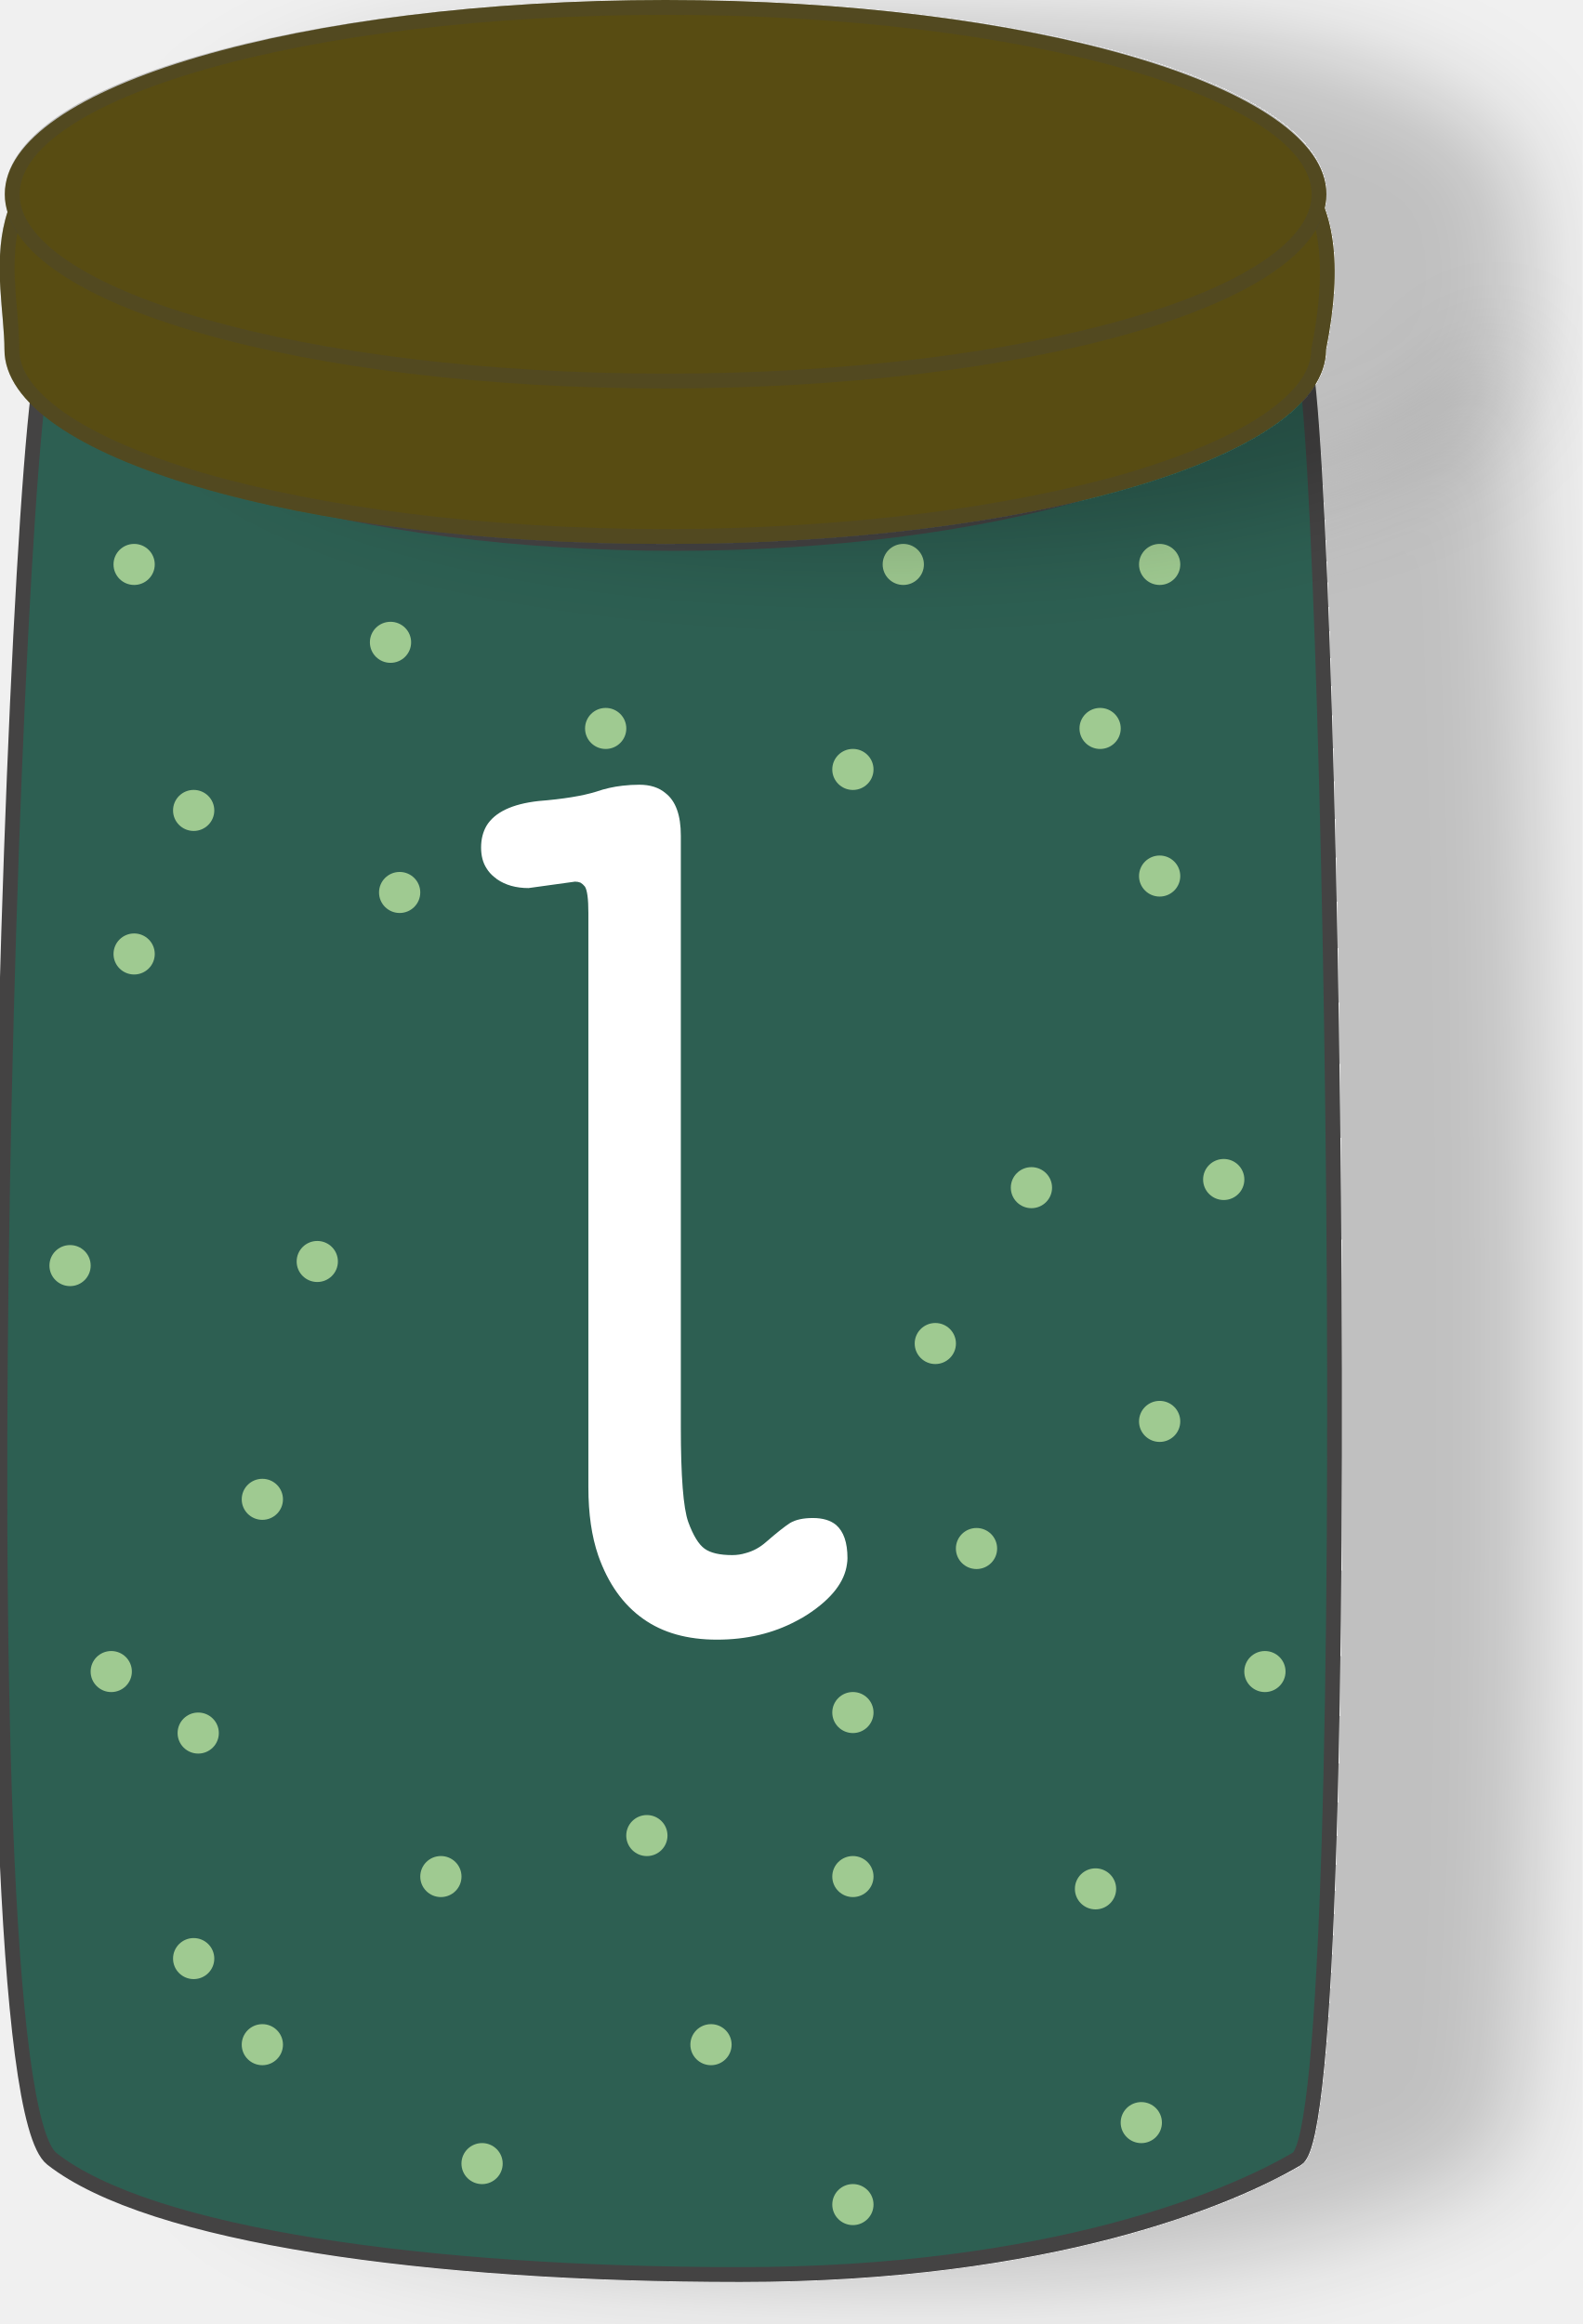
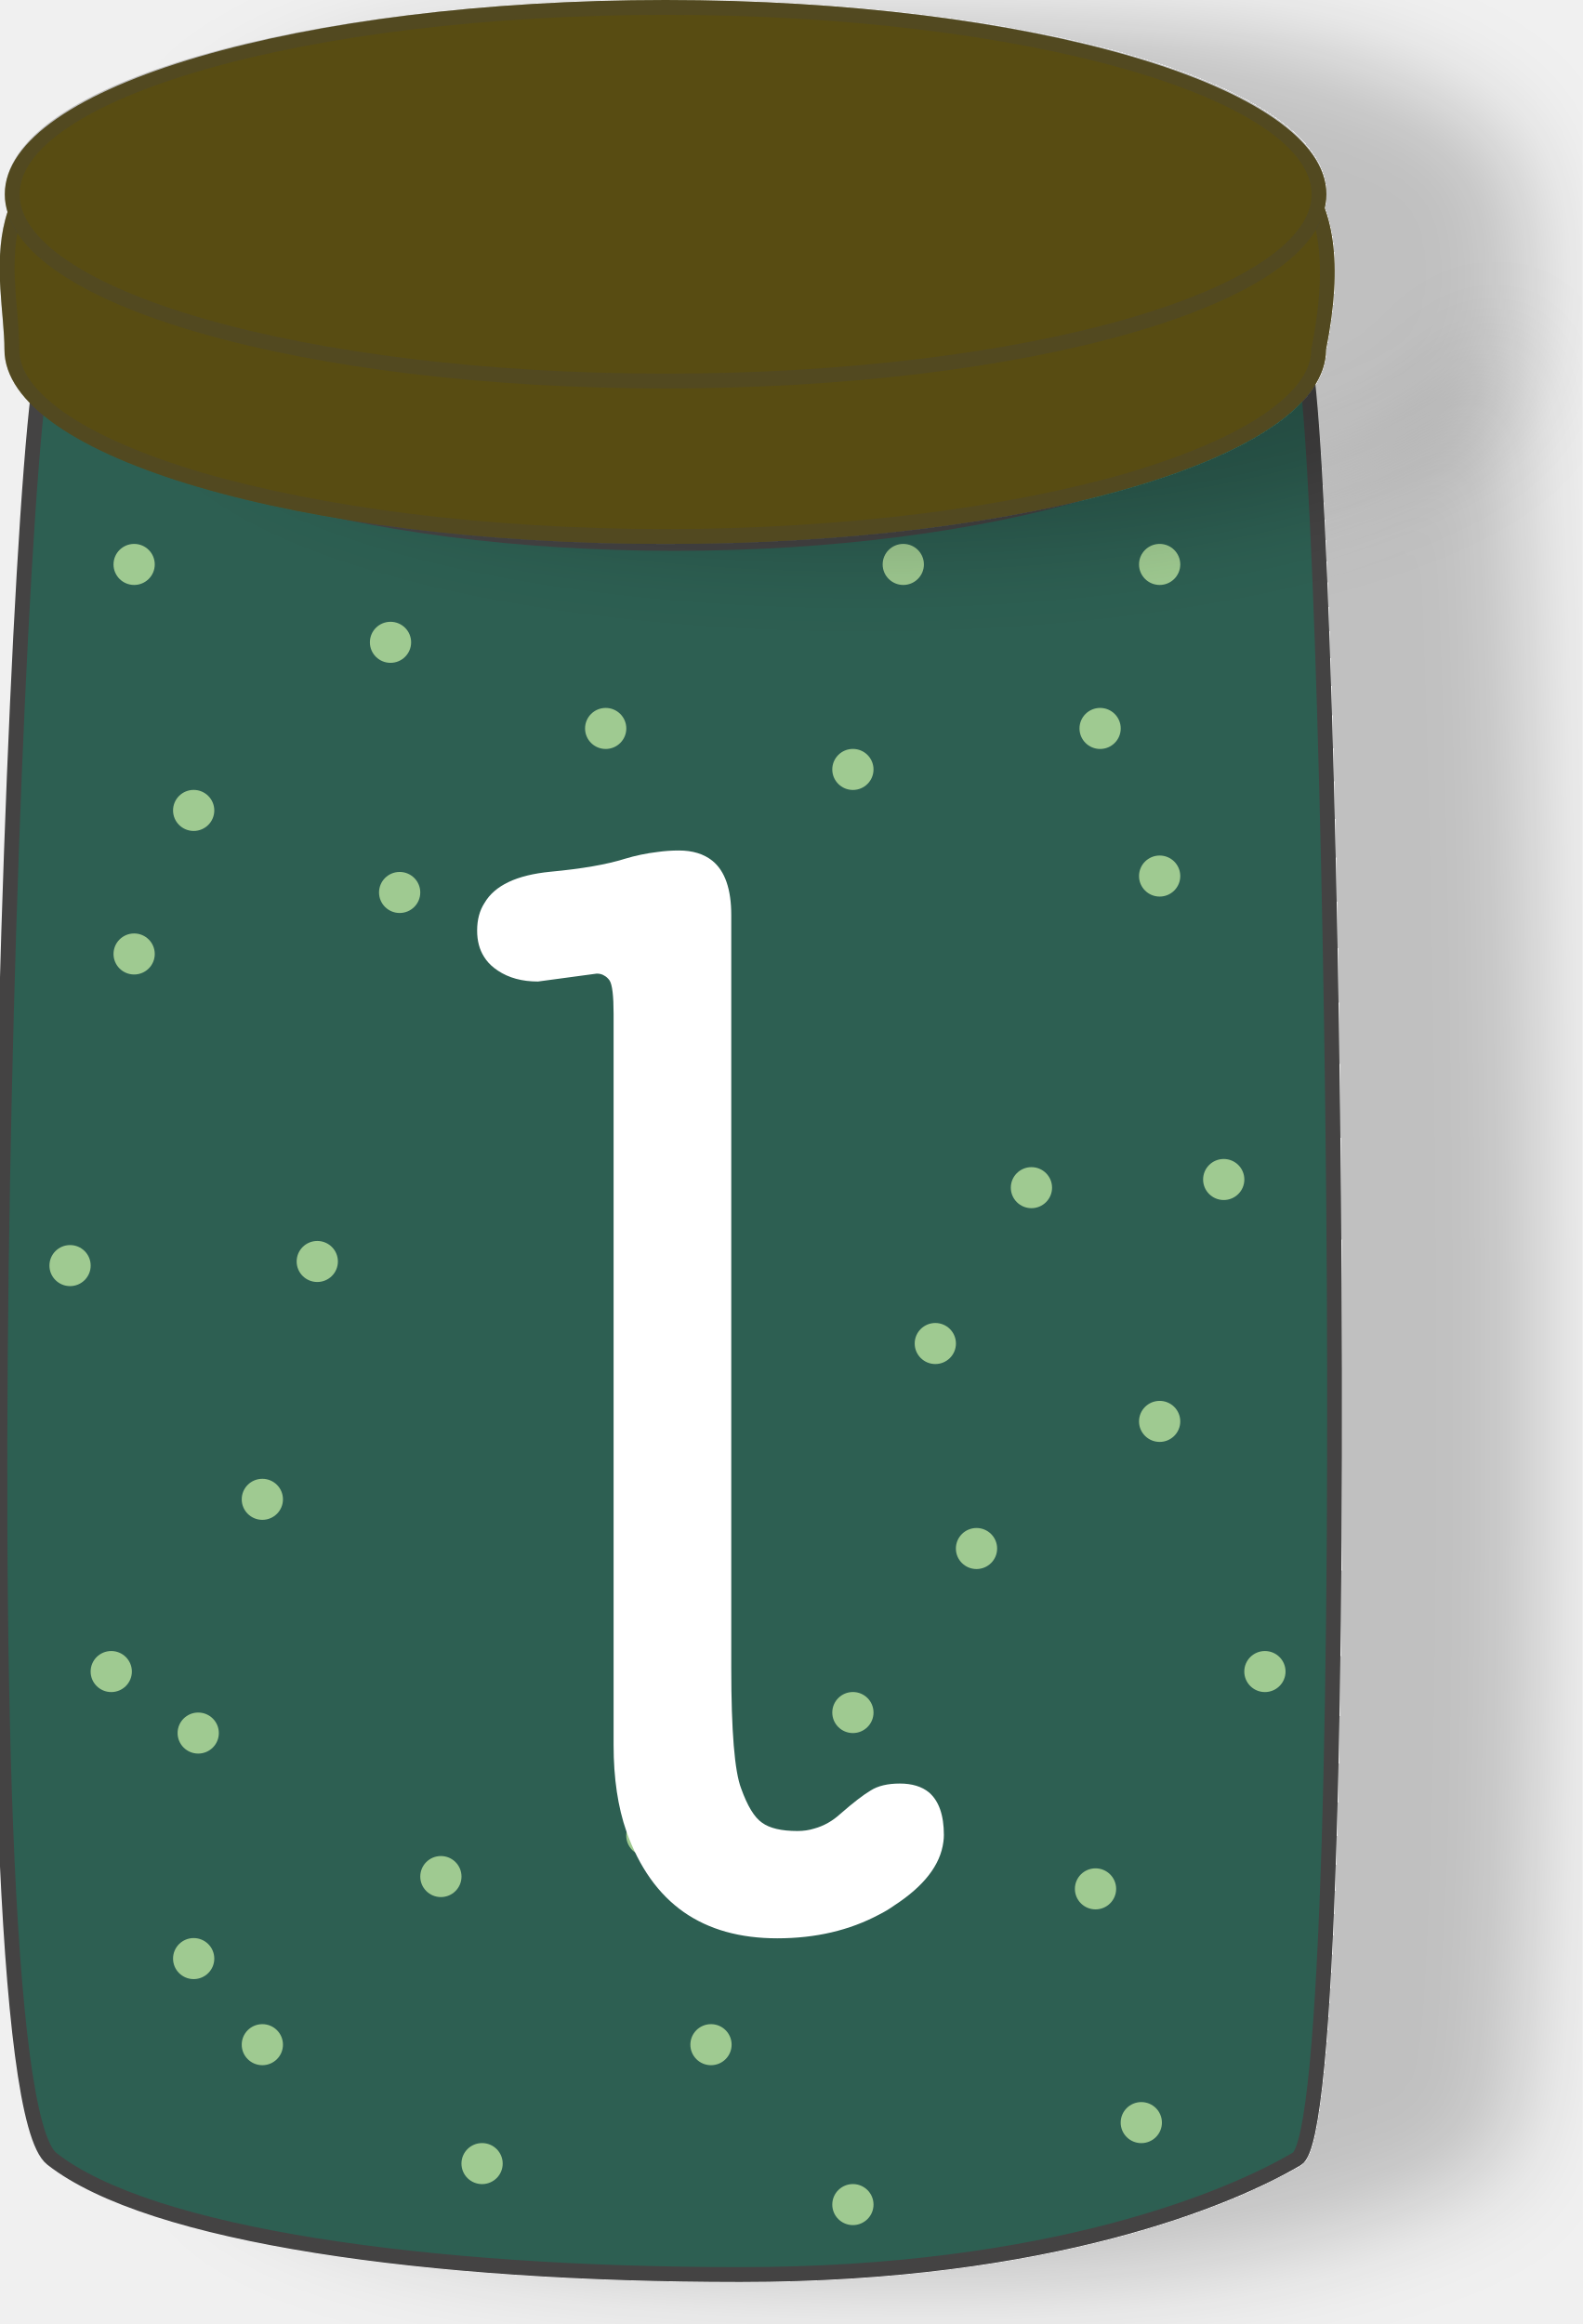
<svg xmlns="http://www.w3.org/2000/svg" width="32" height="47" viewBox="0 0 32 47" fill="none">
  <defs>
    <filter id="filter_71_496_dd" x="-0.152" y="3.85" width="34.303" height="45.3" filterUnits="userSpaceOnUse" color-interpolation-filters="sRGB">
      <feFlood flood-opacity="0" result="BackgroundImageFix" />
      <feColorMatrix in="SourceAlpha" type="matrix" values="0 0 0 0 0 0 0 0 0 0 0 0 0 0 0 0 0 0 127 0" result="hardAlpha" />
      <feOffset dx="4" dy="0" />
      <feGaussianBlur stdDeviation="1" />
      <feComposite in2="hardAlpha" operator="out" k2="-1" k3="1" />
      <feColorMatrix type="matrix" values="0 0 0 0 0 0 0 0 0 0 0 0 0 0 0 0 0 0 0.2 0" />
      <feBlend mode="normal" in2="BackgroundImageFix" result="effect_dropShadow_1" />
      <feBlend mode="normal" in="SourceGraphic" in2="effect_dropShadow_1" result="shape" />
    </filter>
    <filter id="filter_71_531_dd" x="0" y="-3" width="34" height="17" filterUnits="userSpaceOnUse" color-interpolation-filters="sRGB">
      <feFlood flood-opacity="0" result="BackgroundImageFix" />
      <feColorMatrix in="SourceAlpha" type="matrix" values="0 0 0 0 0 0 0 0 0 0 0 0 0 0 0 0 0 0 127 0" result="hardAlpha" />
      <feOffset dx="4" dy="0" />
      <feGaussianBlur stdDeviation="1" />
      <feComposite in2="hardAlpha" operator="out" k2="-1" k3="1" />
      <feColorMatrix type="matrix" values="0 0 0 0 0 0 0 0 0 0 0 0 0 0 0 0 0 0 0.2 0" />
      <feBlend mode="normal" in2="BackgroundImageFix" result="effect_dropShadow_1" />
      <feBlend mode="normal" in="SourceGraphic" in2="effect_dropShadow_1" result="shape" />
    </filter>
    <clipPath id="clip71_495">
      <rect id="bankaL" width="32" height="47" fill="white" fill-opacity="0" />
    </clipPath>
  </defs>
  <rect id="bankaL" width="32" height="47" fill="#FFFFFF" fill-opacity="0" />
  <g clip-path="url(#clip71_495)">
    <g filter="url(#filter_71_496_dd)">
      <path id="Прямоугольник 32" d="M1.05 7.1C1.71 9.43 7.34 10.99 13.64 10.99C19.93 10.99 25.57 9.43 26.23 7.1C26.89 4.77 27.55 42.88 26.23 43.66C24.91 44.44 21.26 46 14.97 46C8.67 46 3.04 45.22 1.05 43.66C-0.94 42.11 0.38 4.77 1.05 7.1Z" fill="#2D5F52" fill-opacity="1" fill-rule="evenodd" />
      <path id="Прямоугольник 32" d="M26.23 43.66C24.91 44.44 21.26 46 14.97 46C8.67 46 3.04 45.22 1.05 43.66C-0.94 42.11 0.38 4.77 1.05 7.1C1.71 9.43 7.34 10.99 13.64 10.99C19.93 10.99 25.57 9.43 26.23 7.1C26.89 4.77 27.55 42.88 26.23 43.66Z" stroke="#444343" stroke-opacity="1" stroke-width="0.3" />
    </g>
    <ellipse id="Эллипс 15" cx="5.306" cy="41.351" rx="0.417" ry="0.415" fill="#9FCA91" fill-opacity="1" />
    <ellipse id="Эллипс 15" cx="19.75" cy="31.317" rx="0.417" ry="0.415" fill="#9FCA91" fill-opacity="1" />
    <ellipse id="Эллипс 15" cx="22.157" cy="38.2" rx="0.417" ry="0.415" fill="#9FCA91" fill-opacity="1" />
    <ellipse id="Эллипс 15" cx="14.38" cy="41.351" rx="0.417" ry="0.415" fill="#9FCA91" fill-opacity="1" />
    <ellipse id="Эллипс 15" cx="4.009" cy="35.049" rx="0.417" ry="0.415" fill="#9FCA91" fill-opacity="1" />
    <ellipse id="Эллипс 15" cx="23.454" cy="28.746" rx="0.417" ry="0.415" fill="#9FCA91" fill-opacity="1" />
    <ellipse id="Эллипс 15" cx="20.861" cy="24.019" rx="0.417" ry="0.415" fill="#9FCA91" fill-opacity="1" />
    <ellipse id="Эллипс 15" cx="18.917" cy="27.171" rx="0.417" ry="0.415" fill="#9FCA91" fill-opacity="1" />
    <ellipse id="Эллипс 15" cx="1.417" cy="25.595" rx="0.417" ry="0.415" fill="#9FCA91" fill-opacity="1" />
    <ellipse id="Эллипс 15" cx="2.713" cy="19.293" rx="0.417" ry="0.415" fill="#9FCA91" fill-opacity="1" />
    <ellipse id="Эллипс 15" cx="17.25" cy="34.634" rx="0.417" ry="0.415" fill="#9FCA91" fill-opacity="1" />
    <ellipse id="Эллипс 15" cx="5.306" cy="30.322" rx="0.417" ry="0.415" fill="#9FCA91" fill-opacity="1" />
    <ellipse id="Эллипс 15" cx="23.454" cy="17.717" rx="0.417" ry="0.415" fill="#9FCA91" fill-opacity="1" />
    <ellipse id="Эллипс 15" cx="23.454" cy="11.415" rx="0.417" ry="0.415" fill="#9FCA91" fill-opacity="1" />
    <ellipse id="Эллипс 15" cx="18.269" cy="11.415" rx="0.417" ry="0.415" fill="#9FCA91" fill-opacity="1" />
    <ellipse id="Эллипс 15" cx="12.25" cy="14.732" rx="0.417" ry="0.415" fill="#9FCA91" fill-opacity="1" />
    <ellipse id="Эллипс 15" cx="7.898" cy="12.99" rx="0.417" ry="0.415" fill="#9FCA91" fill-opacity="1" />
    <ellipse id="Эллипс 15" cx="2.713" cy="11.415" rx="0.417" ry="0.415" fill="#9FCA91" fill-opacity="1" />
    <ellipse id="Эллипс 15" cx="13.083" cy="37.122" rx="0.417" ry="0.415" fill="#9FCA91" fill-opacity="1" />
    <ellipse id="Эллипс 15" cx="9.75" cy="43.756" rx="0.417" ry="0.415" fill="#9FCA91" fill-opacity="1" />
    <ellipse id="Эллипс 15" cx="17.25" cy="44.585" rx="0.417" ry="0.415" fill="#9FCA91" fill-opacity="1" />
    <ellipse id="Эллипс 15" cx="23.083" cy="42.927" rx="0.417" ry="0.415" fill="#9FCA91" fill-opacity="1" />
    <ellipse id="Эллипс 15" cx="8.917" cy="37.951" rx="0.417" ry="0.415" fill="#9FCA91" fill-opacity="1" />
    <ellipse id="Эллипс 15" cx="17.25" cy="37.951" rx="0.417" ry="0.415" fill="#9FCA91" fill-opacity="1" />
    <ellipse id="Эллипс 15" cx="25.583" cy="33.805" rx="0.417" ry="0.415" fill="#9FCA91" fill-opacity="1" />
    <ellipse id="Эллипс 15" cx="24.75" cy="23.854" rx="0.417" ry="0.415" fill="#9FCA91" fill-opacity="1" />
    <ellipse id="Эллипс 15" cx="8.083" cy="18.049" rx="0.417" ry="0.415" fill="#9FCA91" fill-opacity="1" />
    <ellipse id="Эллипс 15" cx="2.25" cy="33.805" rx="0.417" ry="0.415" fill="#9FCA91" fill-opacity="1" />
    <ellipse id="Эллипс 15" cx="3.917" cy="39.61" rx="0.417" ry="0.415" fill="#9FCA91" fill-opacity="1" />
    <ellipse id="Эллипс 15" cx="6.417" cy="25.512" rx="0.417" ry="0.415" fill="#9FCA91" fill-opacity="1" />
    <ellipse id="Эллипс 15" cx="3.917" cy="16.39" rx="0.417" ry="0.415" fill="#9FCA91" fill-opacity="1" />
    <ellipse id="Эллипс 15" cx="22.25" cy="14.732" rx="0.417" ry="0.415" fill="#9FCA91" fill-opacity="1" />
    <ellipse id="Эллипс 15" cx="17.25" cy="15.561" rx="0.417" ry="0.415" fill="#9FCA91" fill-opacity="1" />
    <g filter="url(#filter_71_531_dd)">
      <path id="Эллипс 14" d="M0.09 7.07C0.09 5.67 -0.81 3.05 2.91 2.35C4.98 1.96 10.81 3.14 13.46 3.14C20.84 3.14 28.23 6.1e-5 26.82 7.07C26.82 9.24 20.84 11 13.46 11C6.08 11 0.09 9.24 0.09 7.07Z" fill="#584C12" fill-opacity="1" fill-rule="evenodd" />
      <path id="Эллипс 14" d="M26.82 7.07C26.82 9.24 20.84 11 13.46 11C6.08 11 0.09 9.24 0.09 7.07C0.09 6.85 0.07 6.61 0.05 6.36C-0.08 4.92 -0.25 2.94 2.91 2.35C4.12 2.12 6.62 2.43 9.01 2.73C10.71 2.94 12.36 3.14 13.46 3.14C15.33 3.14 17.2 2.94 18.92 2.75C24.02 2.2 27.87 1.79 26.82 7.07ZM26.52 7.04L26.52 7.07L26.52 7.07C26.52 7.5 26.21 7.92 25.6 8.35C24.95 8.8 24.02 9.2 22.82 9.56C21.61 9.91 20.2 10.19 18.62 10.39C16.98 10.59 15.26 10.7 13.46 10.7C11.66 10.7 9.93 10.59 8.29 10.39C6.71 10.19 5.31 9.91 4.09 9.56C2.89 9.2 1.96 8.8 1.31 8.35C0.7 7.92 0.39 7.5 0.39 7.07L0.39 7.07C0.39 6.92 0.38 6.67 0.35 6.33C0.33 6.09 0.31 5.91 0.31 5.78C0.29 5.57 0.29 5.39 0.3 5.22C0.31 4.81 0.39 4.46 0.52 4.16C0.56 4.08 0.6 4 0.65 3.92C0.8 3.67 1.01 3.45 1.28 3.27C1.7 2.99 2.26 2.78 2.96 2.65C3.47 2.55 4.32 2.55 5.49 2.64C5.97 2.68 6.53 2.74 7.18 2.81C7.58 2.85 8.17 2.93 8.97 3.02C10.1 3.16 10.92 3.26 11.43 3.31C12.28 3.4 12.96 3.44 13.46 3.44C14.29 3.44 15.23 3.4 16.27 3.31C16.88 3.26 17.78 3.18 18.95 3.05C19.79 2.96 20.4 2.9 20.79 2.86C21.44 2.8 22 2.77 22.46 2.75C23.59 2.71 24.46 2.8 25.08 3.01C25.42 3.12 25.71 3.27 25.93 3.46C26 3.52 26.07 3.59 26.13 3.66C26.27 3.82 26.38 4 26.47 4.2C26.75 4.86 26.77 5.8 26.53 7.01L26.52 7.04Z" fill="#444443" fill-opacity="0.286" fill-rule="evenodd" />
      <ellipse id="Эллипс 14" cx="13.462" cy="3.928" rx="13.365" ry="3.928" fill="#584C12" fill-opacity="1" />
      <ellipse id="Эллипс 14" cx="13.462" cy="3.928" rx="13.215" ry="3.778" stroke="#444443" stroke-opacity="0.286" stroke-width="0.3" />
    </g>
-     <path id="l" d="M16.91 30.84Q16.74 30.7 16.44 30.7Q16.15 30.7 15.98 30.8Q15.81 30.91 15.5 31.18Q15.31 31.35 15.08 31.41Q14.95 31.45 14.81 31.45Q14.43 31.45 14.25 31.32Q14.07 31.19 13.92 30.78Q13.77 30.36 13.77 28.86L13.77 16.9Q13.77 16.28 13.46 16.04Q13.26 15.87 12.93 15.87Q12.76 15.87 12.59 15.89Q12.32 15.92 12.06 16.01Q11.64 16.14 10.89 16.2Q10.09 16.29 9.84 16.7Q9.73 16.89 9.73 17.14Q9.73 17.39 9.84 17.56Q9.9 17.66 10 17.74Q10.03 17.76 10.05 17.78Q10.31 17.96 10.69 17.96L11.63 17.83Q11.69 17.83 11.74 17.85Q11.79 17.88 11.83 17.93Q11.9 18.04 11.9 18.46L11.9 30.08Q11.9 30.88 12.1 31.46Q12.4 32.31 13.01 32.74Q13.6 33.16 14.5 33.16Q15.4 33.16 16.11 32.78Q16.23 32.72 16.35 32.64Q17.06 32.17 17.13 31.63Q17.14 31.57 17.14 31.51Q17.14 31.04 16.91 30.84Z" fill="#FFFFFF" fill-opacity="1" fill-rule="evenodd" />
+     <path id="l" d="M18.79 36.25Q18.57 36.07 18.2 36.07Q17.83 36.07 17.61 36.21Q17.39 36.34 17 36.68Q16.76 36.9 16.47 36.98Q16.31 37.03 16.13 37.03Q15.64 37.03 15.41 36.86Q15.18 36.7 14.99 36.17Q14.79 35.65 14.79 33.73L14.79 18.51Q14.79 17.72 14.41 17.41Q14.15 17.2 13.73 17.2Q13.51 17.2 13.3 17.23Q12.96 17.27 12.63 17.37Q12.09 17.54 11.13 17.63Q10.11 17.73 9.8 18.26Q9.65 18.49 9.65 18.82Q9.65 19.13 9.79 19.35Q9.87 19.48 10 19.58Q10.04 19.61 10.07 19.63Q10.4 19.85 10.88 19.85L12.07 19.69Q12.16 19.69 12.22 19.73Q12.28 19.76 12.33 19.83Q12.41 19.96 12.41 20.5L12.41 35.29Q12.41 36.3 12.67 37.04Q13.06 38.13 13.83 38.67Q14.59 39.2 15.72 39.2Q16.88 39.2 17.78 38.72Q17.94 38.64 18.08 38.54Q18.99 37.95 19.08 37.25Q19.09 37.18 19.09 37.11Q19.09 36.51 18.79 36.25Z" fill="#FFFFFF" fill-opacity="1" fill-rule="evenodd" />
  </g>
</svg>
